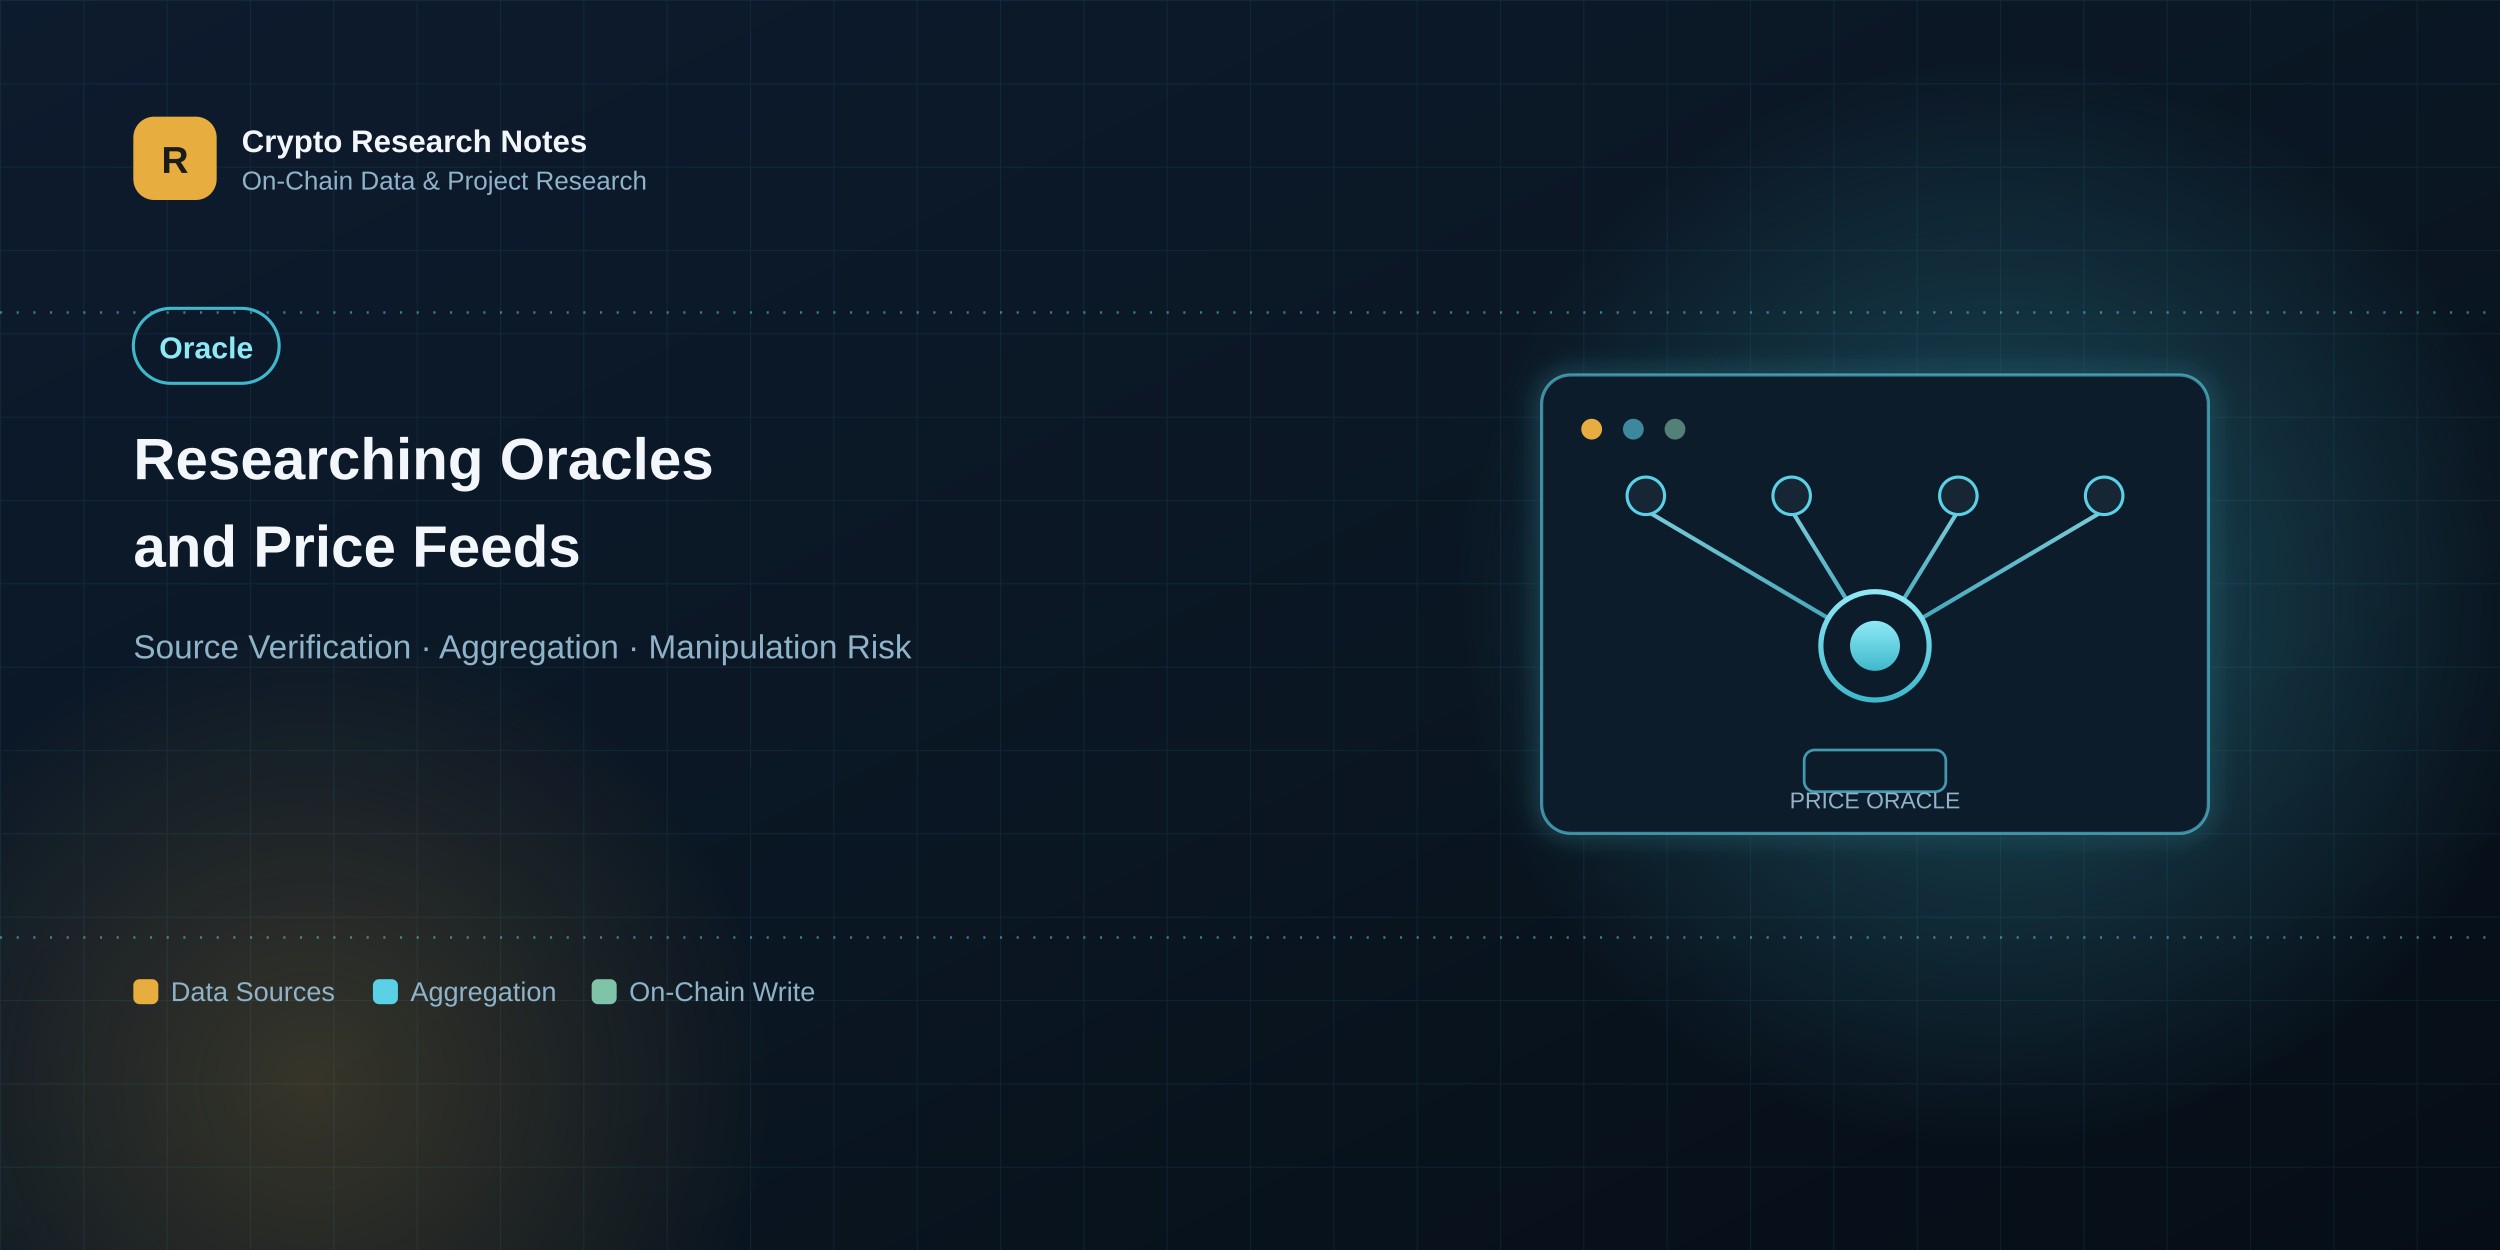
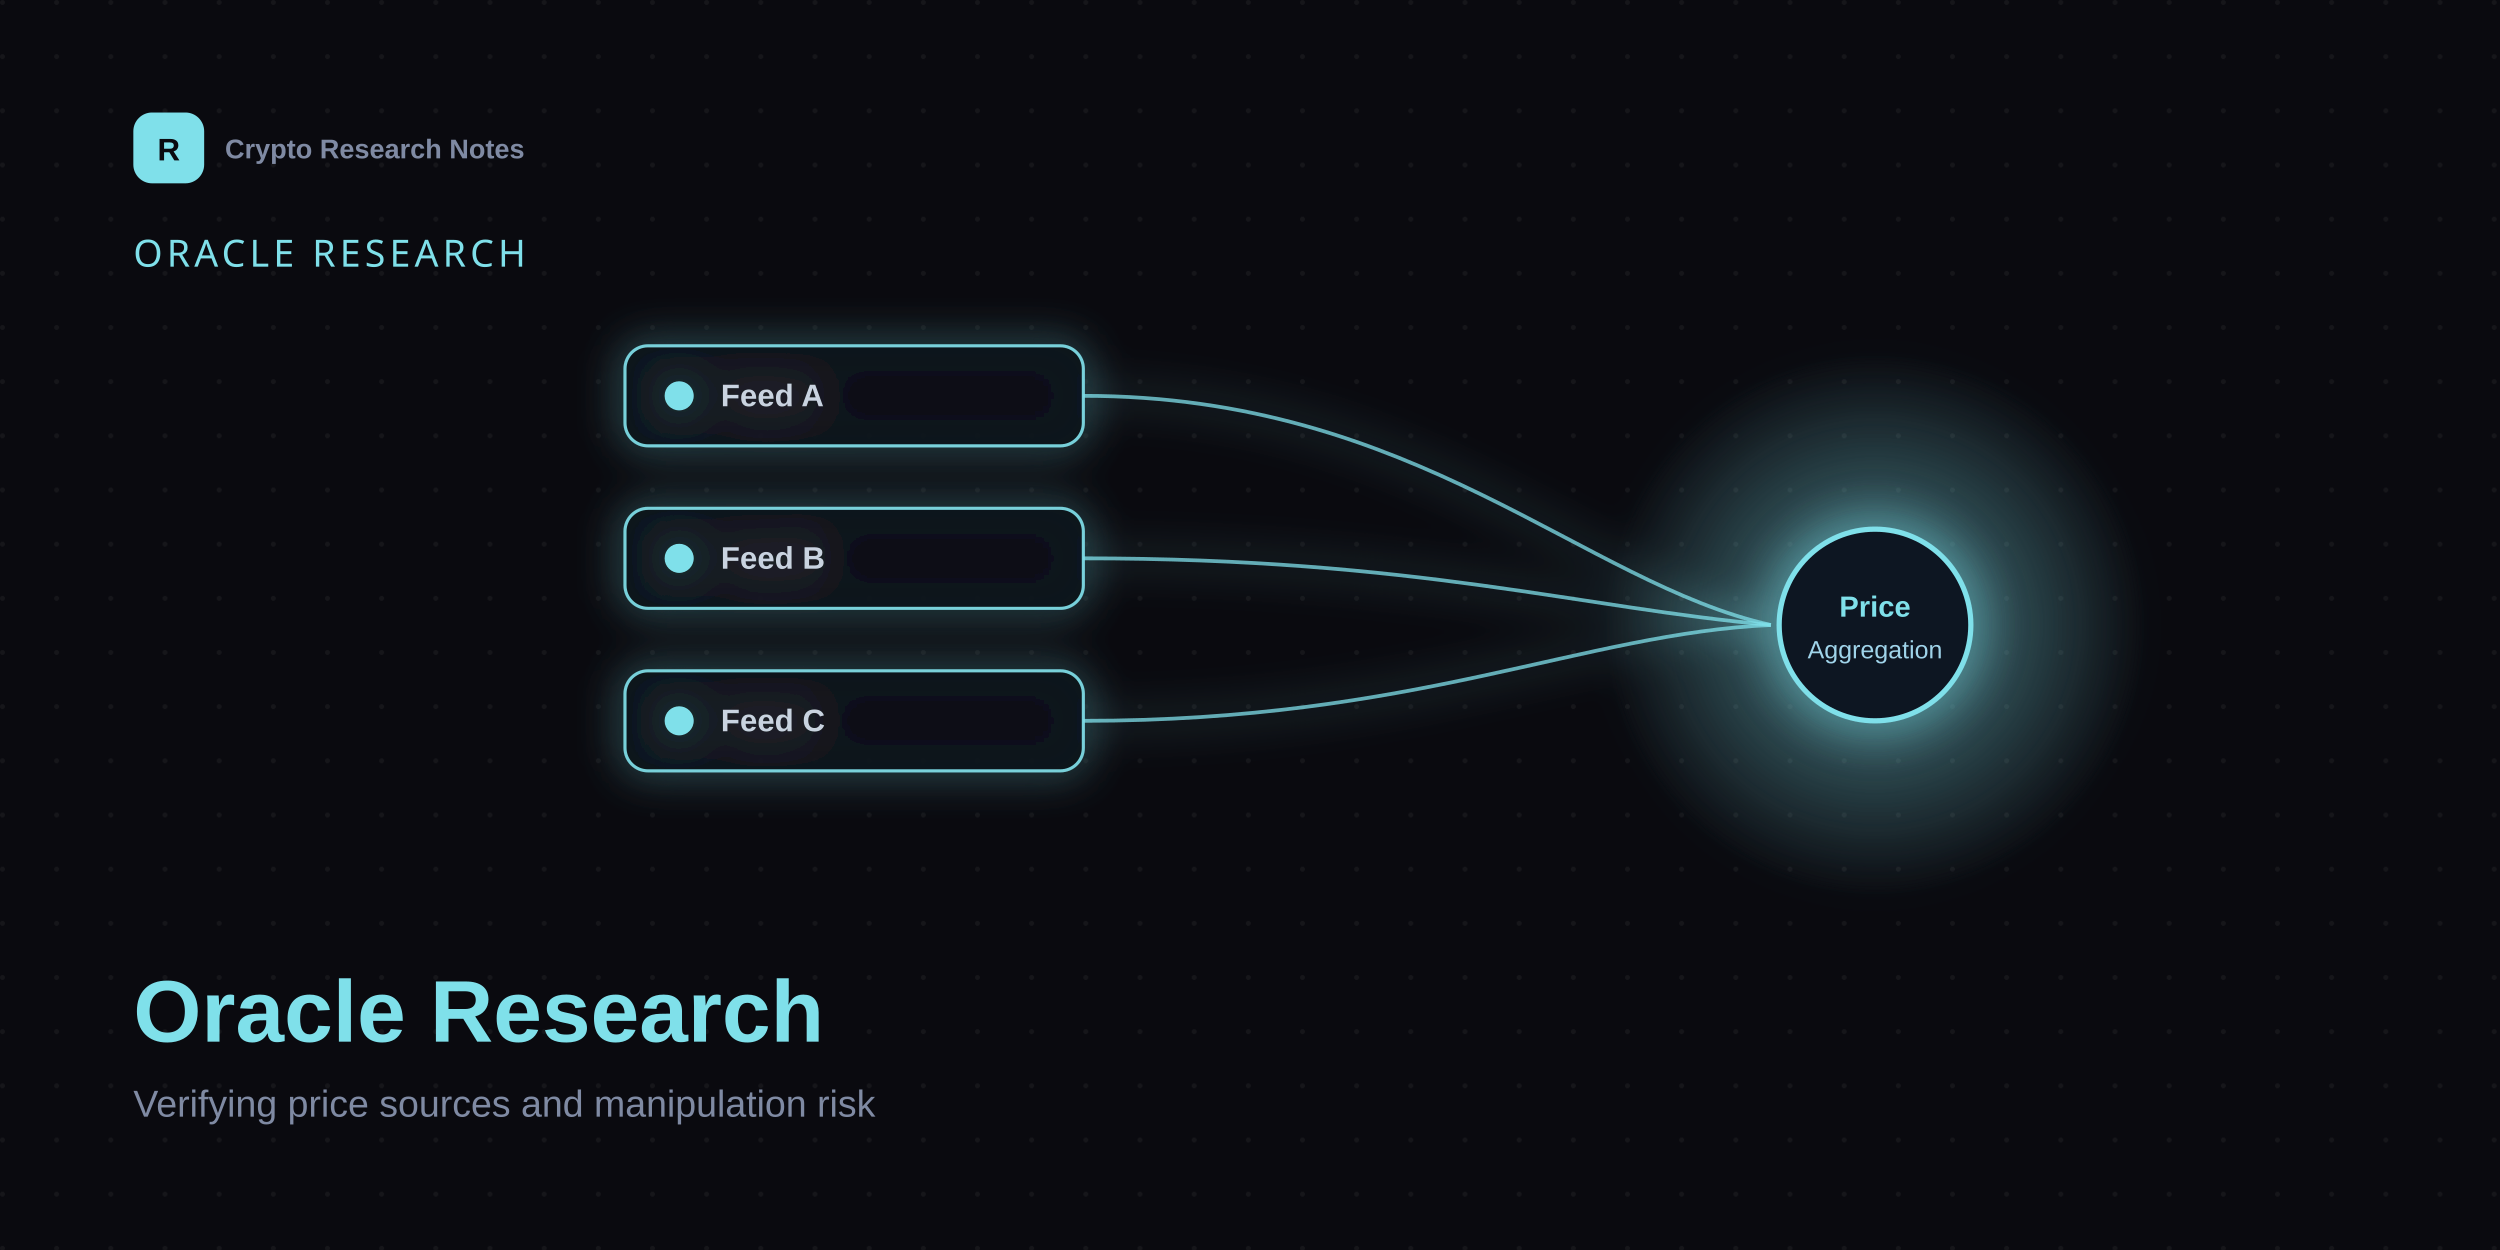
- <svg xmlns="http://www.w3.org/2000/svg" viewBox="0 0 1200 600" role="img" aria-label="Researching Oracles and Price Feeds cover image">
+ <svg xmlns="http://www.w3.org/2000/svg" viewBox="0 0 1200 600" role="img" aria-label="Oracle Research cover image">
  <defs>
-     <linearGradient id="bg" x1="0" y1="0" x2="1" y2="1">
-       <stop offset="0%" stop-color="#0d1b2e" />
-       <stop offset="55%" stop-color="#0a1622" />
-       <stop offset="100%" stop-color="#060d16" />
-     </linearGradient>
-     <linearGradient id="glowCyan" x1="0" y1="0" x2="0" y2="1">
-       <stop offset="0%" stop-color="#8fe9f5" />
-       <stop offset="100%" stop-color="#3fb8cc" />
-     </linearGradient>
-     <radialGradient id="haloCyan" cx="50%" cy="50%" r="50%">
-       <stop offset="0%" stop-color="#3fb8cc" stop-opacity="0.35" />
-       <stop offset="100%" stop-color="#3fb8cc" stop-opacity="0" />
+     <radialGradient id="nodeGlow" cx="50%" cy="50%" r="50%">
+       <stop offset="0%" stop-color="#7fe0ea" stop-opacity="0.45" />
+       <stop offset="55%" stop-color="#7fe0ea" stop-opacity="0.14" />
+       <stop offset="100%" stop-color="#7fe0ea" stop-opacity="0" />
    </radialGradient>
-     <radialGradient id="haloGold" cx="50%" cy="50%" r="50%">
-       <stop offset="0%" stop-color="#e8ad3f" stop-opacity="0.2" />
-       <stop offset="100%" stop-color="#e8ad3f" stop-opacity="0" />
-     </radialGradient>
-     <filter id="glow" x="-60%" y="-60%" width="220%" height="220%">
-       <feGaussianBlur stdDeviation="6" result="blur" />
+     <filter id="softGlow" x="-80%" y="-80%" width="260%" height="260%">
+       <feGaussianBlur stdDeviation="10" result="b" />
      <feMerge>
-         <feMergeNode in="blur" />
+         <feMergeNode in="b" />
        <feMergeNode in="SourceGraphic" />
      </feMerge>
    </filter>
-     <pattern id="grid" width="40" height="40" patternUnits="userSpaceOnUse">
-       <path d="M40 0 L0 0 0 40" fill="none" stroke="#5ad1e6" stroke-opacity="0.08" stroke-width="1" />
+     <pattern id="dots" width="26" height="26" patternUnits="userSpaceOnUse">
+       <circle cx="1.2" cy="1.2" r="1.2" fill="#ffffff" fill-opacity="0.05" />
    </pattern>
  </defs>
-   <rect width="1200" height="600" fill="url(#bg)" />
-   <rect width="1200" height="600" fill="url(#grid)" />
-   <circle cx="960" cy="290" r="260" fill="url(#haloCyan)" />
-   <circle cx="150" cy="520" r="220" fill="url(#haloGold)" />
-   <g stroke="#5ad1e6" stroke-opacity="0.55" stroke-width="1.2">
-     <line x1="0" y1="150" x2="1200" y2="150" stroke-dasharray="1 7" />
-     <line x1="0" y1="450" x2="1200" y2="450" stroke-dasharray="1 7" />
+   <rect width="1200" height="600" fill="#0a0a0f" />
+   <rect width="1200" height="600" fill="url(#dots)" />
+   <g transform="translate(64,54)">
+     <rect x="0" y="0" width="34" height="34" rx="9" fill="#7fe0ea" />
+     <text x="17" y="23" font-family="'Segoe UI',Arial,sans-serif" font-size="15" font-weight="700" fill="#0a0a0f" text-anchor="middle">R</text>
+     <text x="44" y="22" font-family="'Segoe UI',Arial,sans-serif" font-size="13" font-weight="600" fill="#7f8aa3">Crypto Research Notes</text>
  </g>
-   <g transform="translate(64,56)">
-     <rect x="0" y="0" width="40" height="40" rx="10" fill="#e8ad3f" />
-     <text x="20" y="27" font-family="'Segoe UI',Arial,sans-serif" font-size="18" font-weight="700" fill="#1b1b18" text-anchor="middle">R</text>
-     <text x="52" y="17" font-family="'Segoe UI',Arial,sans-serif" font-size="15" font-weight="700" fill="#f3f6fb">Crypto Research Notes</text>
-     <text x="52" y="35" font-family="'Segoe UI',Arial,sans-serif" font-size="12.5" fill="#8fb3c9">On-Chain Data &amp; Project Research</text>
+   <text x="64" y="128" font-family="'Consolas','Segoe UI',monospace" font-size="18" letter-spacing="2" fill="#7fe0ea">ORACLE RESEARCH</text>
+   <g filter="url(#softGlow)">
+     <g transform="translate(300,190)">
+       <rect x="0" y="-24" width="220" height="48" rx="11" fill="#0d1117" stroke="#7fe0ea" stroke-width="1.5" opacity="0.9" />
+       <circle cx="26" cy="0" r="7" fill="#7fe0ea" />
+       <text x="46" y="5" font-family="'Segoe UI',Arial,sans-serif" font-size="15" font-weight="600" fill="#c9d3e0">Feed A</text>
+     </g>
+     <g transform="translate(300,268)">
+       <rect x="0" y="-24" width="220" height="48" rx="11" fill="#0d1117" stroke="#7fe0ea" stroke-width="1.5" opacity="0.9" />
+       <circle cx="26" cy="0" r="7" fill="#7fe0ea" />
+       <text x="46" y="5" font-family="'Segoe UI',Arial,sans-serif" font-size="15" font-weight="600" fill="#c9d3e0">Feed B</text>
+     </g>
+     <g transform="translate(300,346)">
+       <rect x="0" y="-24" width="220" height="48" rx="11" fill="#0d1117" stroke="#7fe0ea" stroke-width="1.5" opacity="0.9" />
+       <circle cx="26" cy="0" r="7" fill="#7fe0ea" />
+       <text x="46" y="5" font-family="'Segoe UI',Arial,sans-serif" font-size="15" font-weight="600" fill="#c9d3e0">Feed C</text>
+     </g>
+     <path d="M520 190 C 680 190, 760 280, 850 300" fill="none" stroke="#7fe0ea" stroke-width="1.8" opacity="0.75" />
+     <path d="M520 268 C 680 268, 760 292, 850 300" fill="none" stroke="#7fe0ea" stroke-width="1.8" opacity="0.75" />
+     <path d="M520 346 C 680 346, 760 304, 850 300" fill="none" stroke="#7fe0ea" stroke-width="1.8" opacity="0.75" />
+     <circle cx="900" cy="300" r="130" fill="url(#nodeGlow)" />
+     <circle cx="900" cy="300" r="46" fill="#0e1420" stroke="#7fe0ea" stroke-width="2.5" />
+     <text x="900" y="296" font-family="'Segoe UI',Arial,sans-serif" font-size="14" font-weight="700" fill="#7fe0ea" text-anchor="middle">Price</text>
+     <text x="900" y="316" font-family="'Segoe UI',Arial,sans-serif" font-size="12" fill="#9fd4ea" text-anchor="middle">Aggregation</text>
  </g>
-   <g transform="translate(64,148)">
-     <rect x="0" y="0" width="70" height="36" rx="18" fill="none" stroke="#3fb8cc" stroke-width="1.5" />
-     <text x="35" y="24" font-family="'Segoe UI',Arial,sans-serif" font-size="14.5" font-weight="700" fill="#8fe9f5" text-anchor="middle">Oracle</text>
+   <g font-family="'Segoe UI',Arial,sans-serif" font-weight="800">
+     <text x="64" y="500" font-size="42" fill="#7fe0ea">Oracle Research</text>
  </g>
-   <g font-family="'Segoe UI',Arial,sans-serif" font-weight="700" fill="#f3f6fb">
-     <text x="64" y="230" font-size="28">Researching Oracles</text>
-     <text x="64" y="272" font-size="28">and Price Feeds</text>
-   </g>
-   <text x="64" y="316" font-family="'Segoe UI',Arial,sans-serif" font-size="16" fill="#8fb3c9">Source Verification · Aggregation · Manipulation Risk</text>
-   <g transform="translate(900,290)" filter="url(#glow)">
-     <rect x="-160" y="-110" width="320" height="220" rx="14" fill="#0e1b2c" stroke="#5ad1e6" stroke-width="1.5" stroke-opacity="0.6" />
-     <circle cx="-136" cy="-84" r="5" fill="#e8ad3f" />
-     <circle cx="-116" cy="-84" r="5" fill="#5ad1e6" opacity="0.6" />
-     <circle cx="-96" cy="-84" r="5" fill="#7fc4a8" opacity="0.6" />
-     <g stroke="url(#glowCyan)" stroke-width="2" fill="none" opacity="0.85">
-       <line x1="-110" y1="-45" x2="0" y2="20" />
-       <line x1="-40" y1="-45" x2="0" y2="20" />
-       <line x1="40" y1="-45" x2="0" y2="20" />
-       <line x1="110" y1="-45" x2="0" y2="20" />
-     </g>
-     <g>
-       <circle cx="-110" cy="-52" r="9" fill="#122535" stroke="#5ad1e6" stroke-width="1.5" />
-       <circle cx="-40" cy="-52" r="9" fill="#122535" stroke="#5ad1e6" stroke-width="1.5" />
-       <circle cx="40" cy="-52" r="9" fill="#122535" stroke="#5ad1e6" stroke-width="1.5" />
-       <circle cx="110" cy="-52" r="9" fill="#122535" stroke="#5ad1e6" stroke-width="1.5" />
-     </g>
-     <circle cx="0" cy="20" r="26" fill="#0e1b2c" stroke="url(#glowCyan)" stroke-width="2.5" />
-     <circle cx="0" cy="20" r="12" fill="url(#glowCyan)" />
-     <g stroke="url(#glowCyan)" stroke-width="2" opacity="0.7">
-       <line x1="0" y1="46" x2="0" y2="70" />
-     </g>
-     <rect x="-34" y="70" width="68" height="20" rx="5" fill="none" stroke="#5ad1e6" stroke-width="1.3" stroke-opacity="0.7" />
-     <text x="0" y="98" font-family="'Segoe UI',Arial,sans-serif" font-size="11" fill="#8fb3c9" text-anchor="middle">PRICE ORACLE</text>
-   </g>
-   <g transform="translate(64,470)" font-family="'Segoe UI',Arial,sans-serif" font-size="13" fill="#8fb3c9">
-     <g transform="translate(0,0)">
-       <rect width="12" height="12" rx="3" fill="#e8ad3f" />
-       <text x="18" y="10.5">Data Sources</text>
-     </g>
-     <g transform="translate(115,0)">
-       <rect width="12" height="12" rx="3" fill="#5ad1e6" />
-       <text x="18" y="10.5">Aggregation</text>
-     </g>
-     <g transform="translate(220,0)">
-       <rect width="12" height="12" rx="3" fill="#7fc4a8" />
-       <text x="18" y="10.5">On-Chain Write</text>
-     </g>
-   </g>
+   <text x="64" y="536" font-family="'Segoe UI',Arial,sans-serif" font-size="18" fill="#7f8aa3">Verifying price sources and manipulation risk</text>
</svg>
